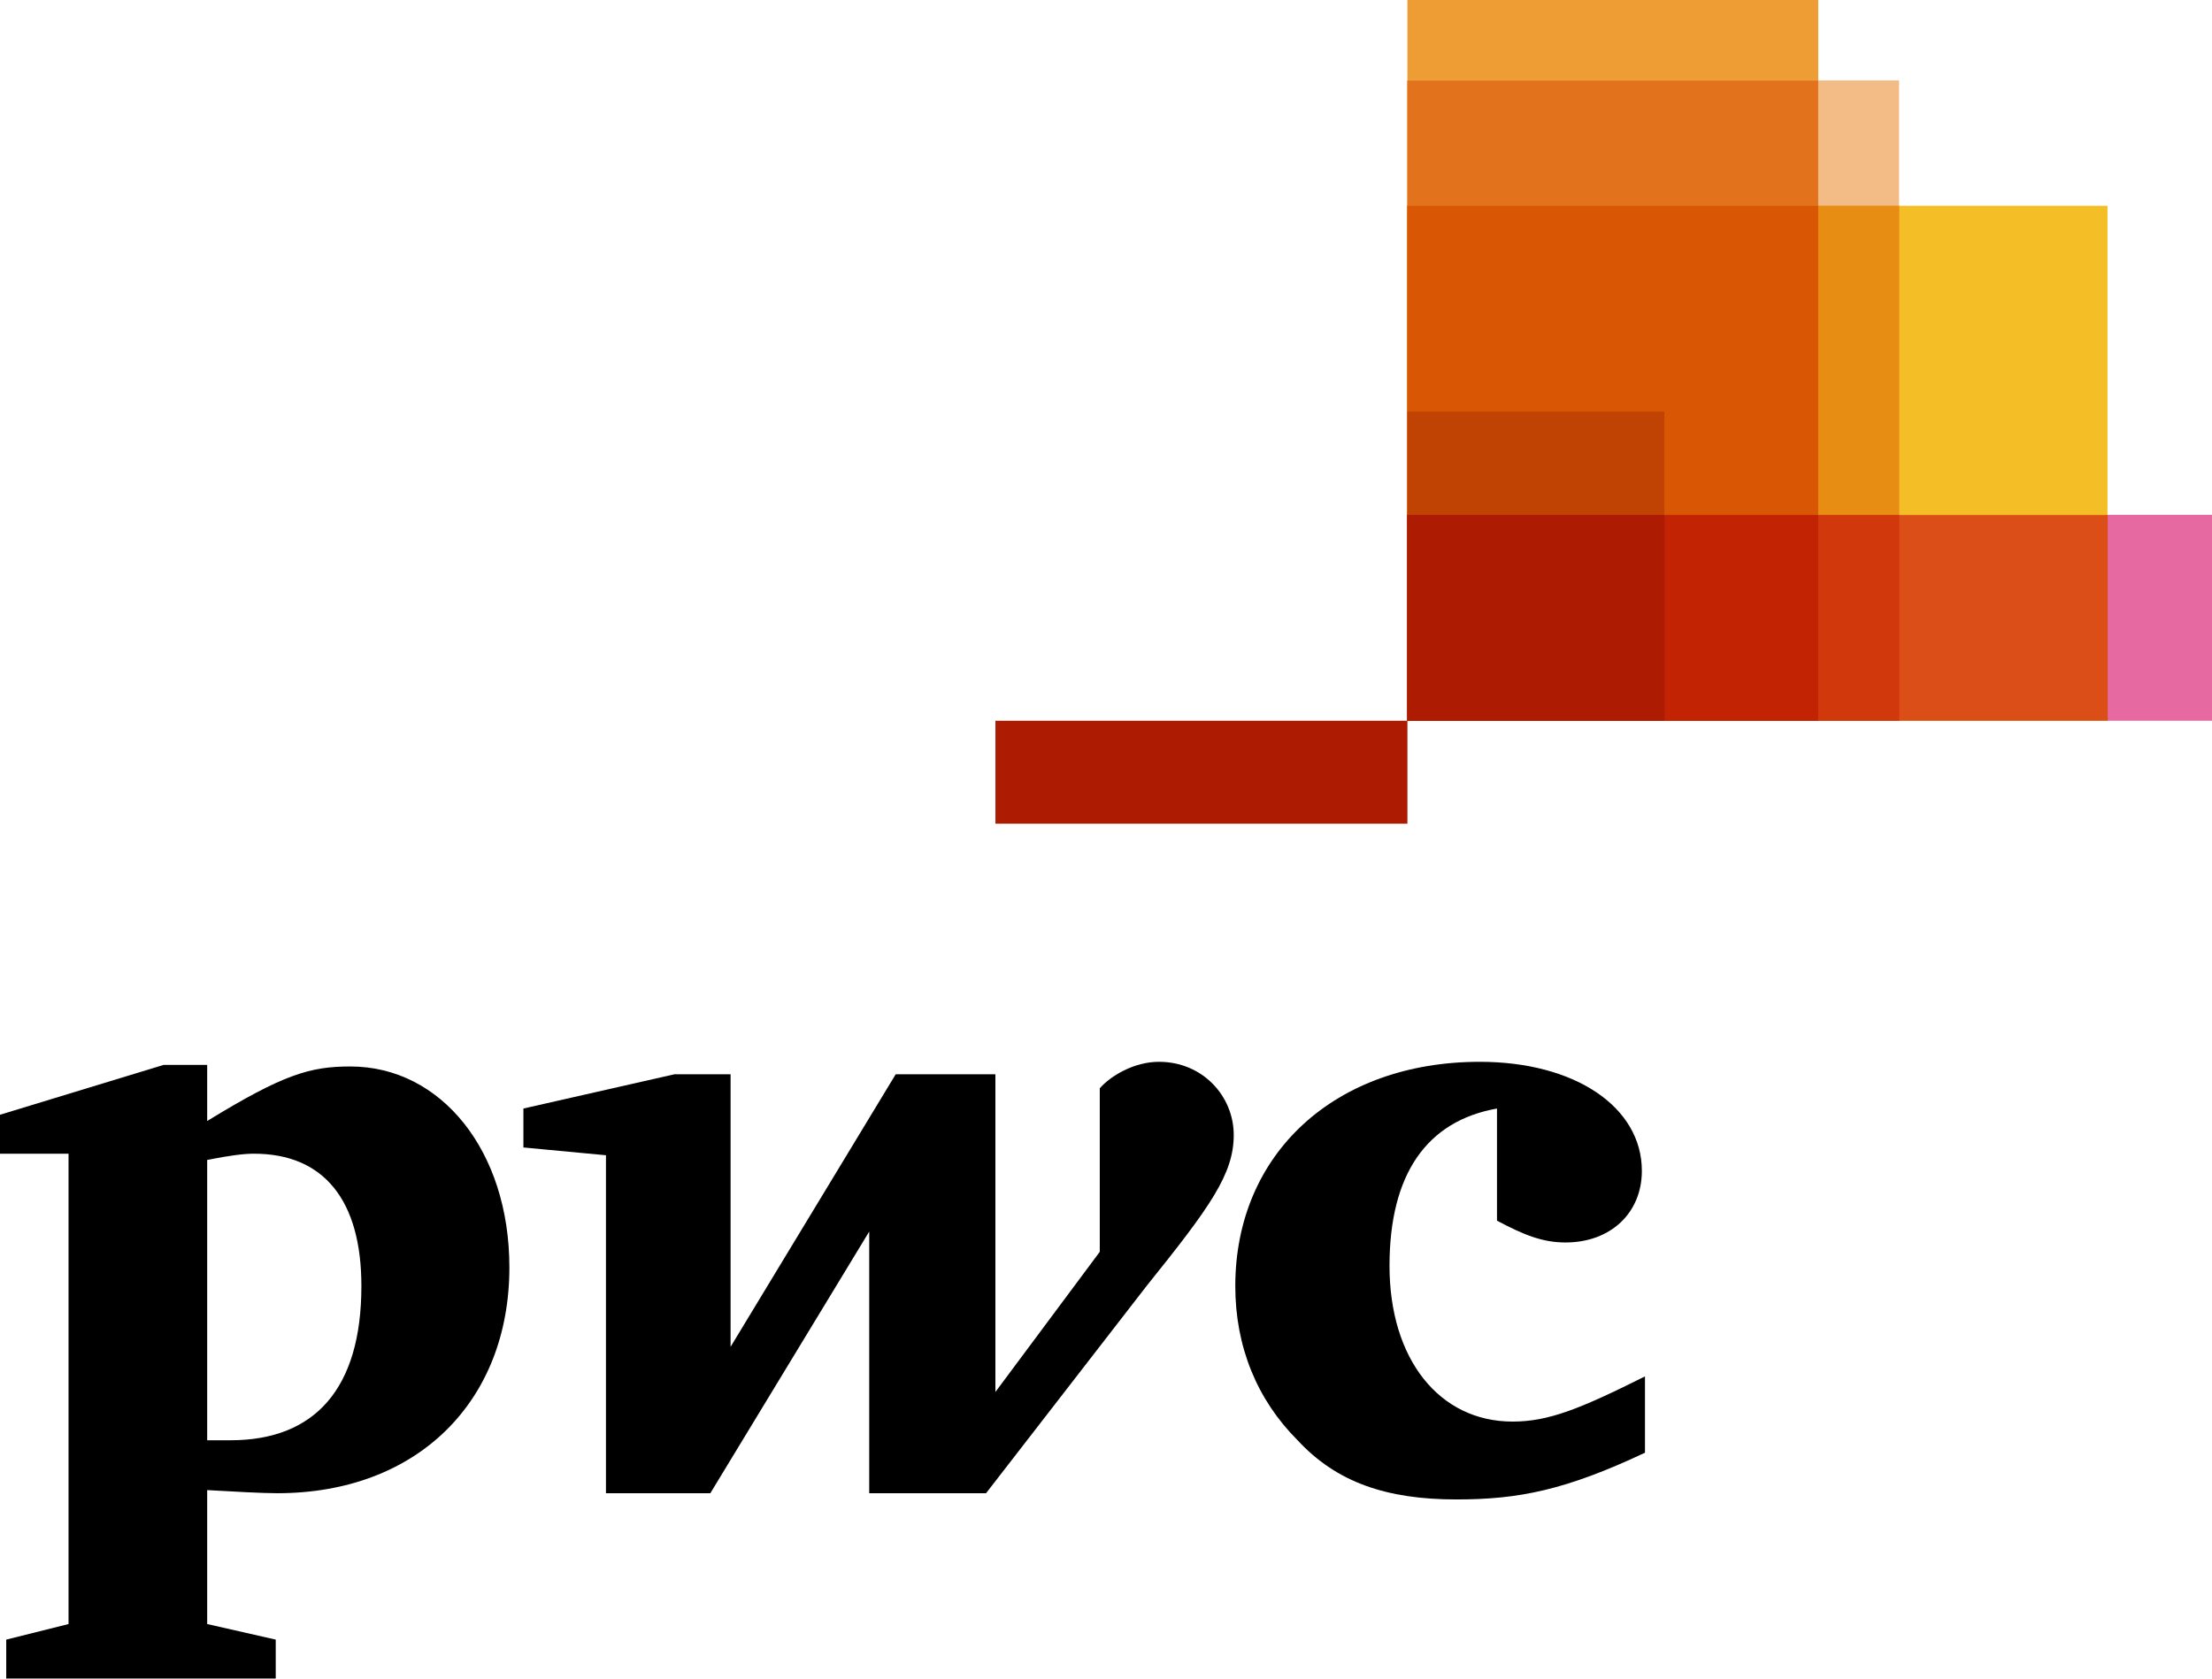
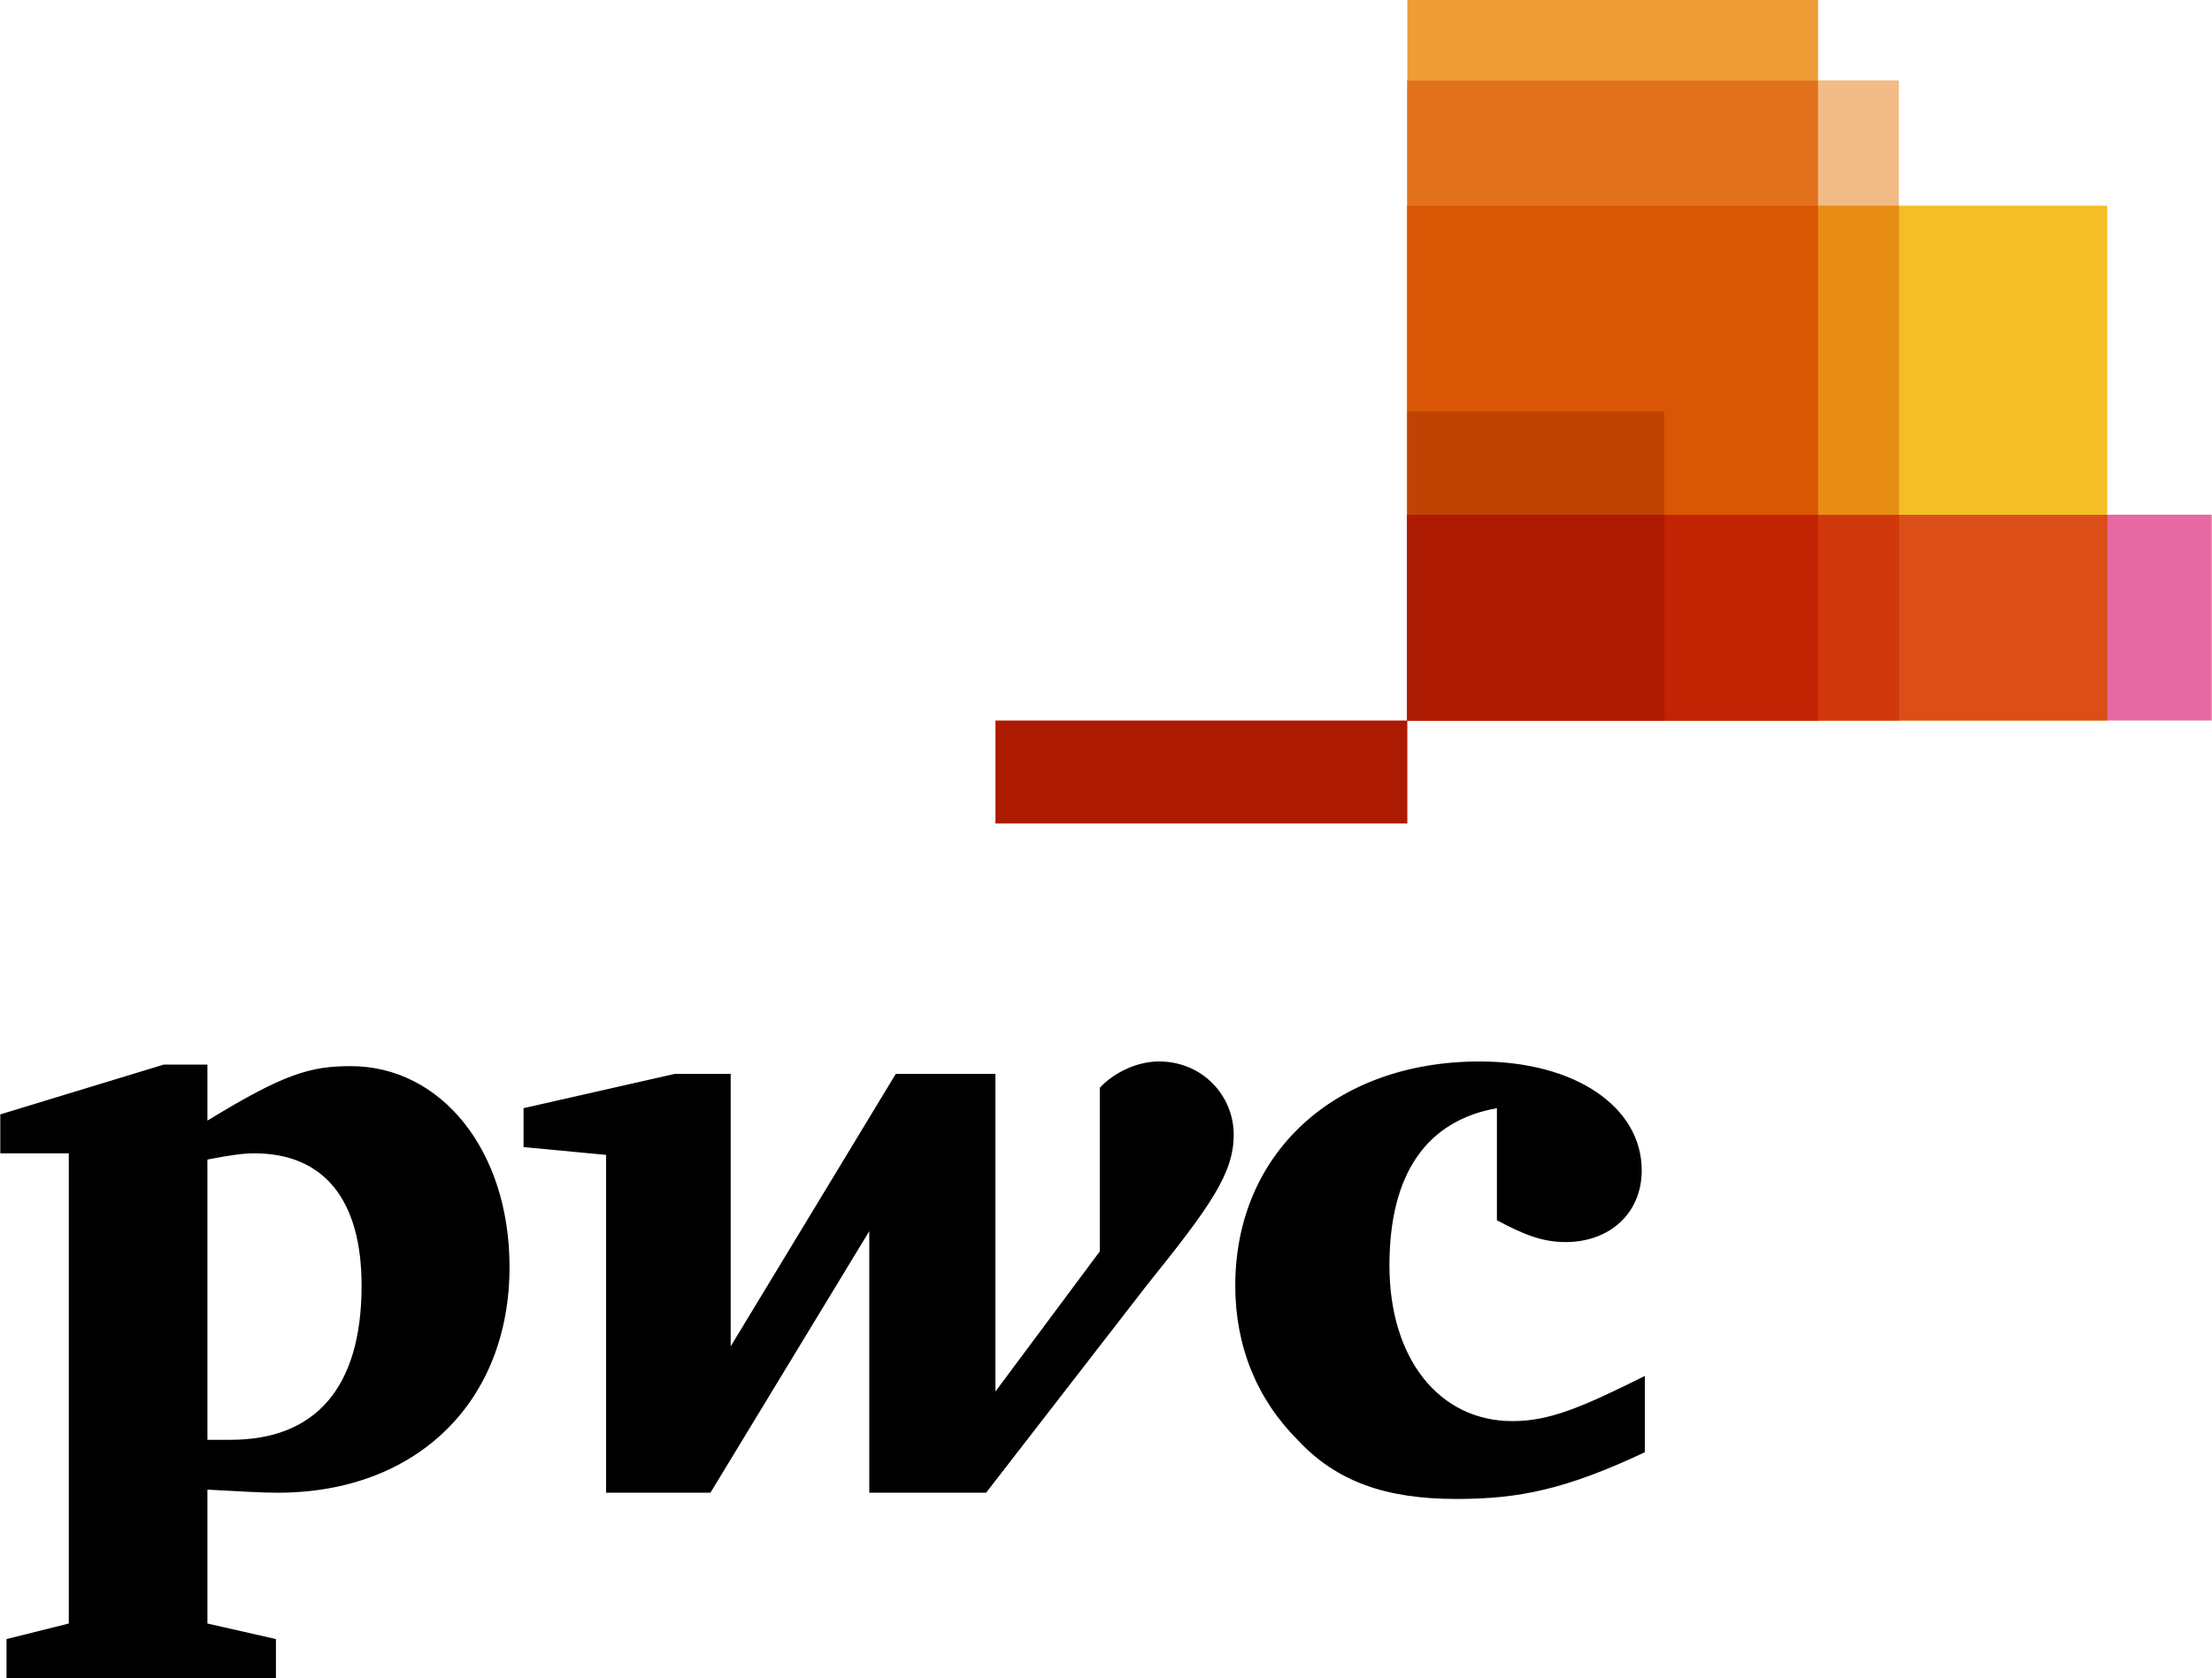
- <svg xmlns="http://www.w3.org/2000/svg" version="1.1" width="1000" height="758.995">
-   <path d="m 1000,325.903 -363.735,0 0,-93.1 363.735,0 0,93.1 z" style="fill:#e669a2;fill-rule:nonzero;stroke:none" />
-   <path d="m 952.756,325.903 -316.491,0 0,-232.852 316.491,0 0,232.852 z" style="fill:#f3be26;fill-rule:nonzero;stroke:none" />
-   <path d="m 821.998,325.903 -185.734,0 0,-325.903 185.734,0 0,325.903 z" style="fill:#ee9c34;fill-rule:nonzero;stroke:none" />
-   <path d="m 858.539,325.903 -222.274,0 0,-289.537 222.274,0 0,289.537 z" style="fill:#f3bc87;fill-rule:nonzero;stroke:none" />
-   <path d="m 636.213,36.421 0,289.453 185.765,0 0,-289.453 -185.765,0 z" style="fill:#e3721c;fill-rule:nonzero;stroke:none" />
-   <path d="m 450.016,325.903 186.248,0 0,46.555 -186.248,0 0,-46.555 z" style="fill:#ad1b02;fill-rule:nonzero;stroke:none" />
-   <path d="m 636.213,93 0,232.873 222.432,0 0,-232.873 -222.432,0 z" style="fill:#e88d14;fill-rule:nonzero;stroke:none" />
-   <path d="m 636.213,93 0,232.873 185.765,0 0,-232.873 -185.765,0 z" style="fill:#d85604;fill-rule:nonzero;stroke:none" />
-   <path d="m 752.414,325.903 -116.149,0 0,-139.761 116.149,0 0,139.761 z" style="fill:#c14303;fill-rule:nonzero;stroke:none" />
-   <path d="m 636.213,232.87 0,93.004 316.65,0 0,-93.004 -316.65,0 z" style="fill:#db4e18;fill-rule:nonzero;stroke:none" />
-   <path d="m 636.213,232.87 0,93.004 222.432,0 0,-93.004 -222.432,0 z" style="fill:#d1390d;fill-rule:nonzero;stroke:none" />
-   <path d="m 636.213,232.87 0,93.004 185.765,0 0,-93.004 -185.765,0 z" style="fill:#c22303;fill-rule:nonzero;stroke:none" />
-   <path d="m 636.213,232.87 0,93.004 116.315,0 0,-93.004 -116.315,0 z" style="fill:#ad1b02;fill-rule:nonzero;stroke:none" />
-   <g transform="translate(-128.4989,323.7918)">
-     <path style="fill:#000000;fill-rule:nonzero;stroke:none" d="m 805.259,177.456 c -31.69,5.634 -48.592,29.577 -48.592,71.127 0,42.254 22.535,70.423 55.634,70.423 16.197,0 30.282,-5.634 59.859,-20.423 0,34.507 0,34.507 0,34.507 -35.915,16.901 -57.042,21.127 -85.211,21.127 -31.69,0 -54.225,-7.746 -71.831,-26.761 -18.31,-18.31 -28.169,-42.254 -28.169,-69.718 0,-59.859 45.07,-101.408 110.563,-101.408 42.958,0 73.239,20.423 73.239,49.296 0,19.014 -14.085,32.394 -34.507,32.394 -10.563,0 -19.014,-3.521 -30.986,-9.859" />
-     <path style="fill:#000000;fill-rule:nonzero;stroke:none" d="m 646.809,257.738 c 28.873,-35.915 39.437,-50.704 39.437,-68.31 0,-17.606 -14.085,-33.099 -33.803,-33.099 -11.268,0 -21.831,6.338 -26.761,11.972 0,73.944 0,73.944 0,73.944 -47.183,63.38 -47.183,63.38 -47.183,63.38 0,-143.662 0,-143.662 0,-143.662 -45.07,0 -45.07,0 -45.07,0 -74.648,123.239 -74.648,123.239 -74.648,123.239 0,-123.239 0,-123.239 0,-123.239 -25.352,0 -25.352,0 -25.352,0 -68.31,15.493 -68.31,15.493 -68.31,15.493 0,17.606 0,17.606 0,17.606 37.324,3.521 37.324,3.521 37.324,3.521 0,152.817 0,152.817 0,152.817 47.183,0 47.183,0 47.183,0 71.831,-118.31 71.831,-118.31 71.831,-118.31 0,118.31 0,118.31 0,118.31 52.817,0 52.817,0 52.817,0" />
-     <path style="fill:#000000;fill-rule:nonzero;stroke:none" d="m 222.161,327.456 c 5.634,0 7.042,0 10.563,0 38.028,0 59.155,-23.239 59.155,-69.718 0,-38.732 -16.901,-59.859 -48.592,-59.859 -4.225,0 -10.563,0.704 -21.127,2.817 l 0,126.761 z m 0,83.099 c 30.986,7.042 30.986,7.042 30.986,7.042 0,17.606 0,17.606 0,17.606 -121.831,0 -121.831,0 -121.831,0 0,-17.606 0,-17.606 0,-17.606 28.169,-7.042 28.169,-7.042 28.169,-7.042 0,-212.676 0,-212.676 0,-212.676 -30.986,0 -30.986,0 -30.986,0 0,-17.606 0,-17.606 0,-17.606 73.944,-22.535 73.944,-22.535 73.944,-22.535 19.718,0 19.718,0 19.718,0 0,25.352 0,25.352 0,25.352 34.507,-21.127 46.479,-24.648 64.789,-24.648 40.845,0 71.831,38.028 71.831,90.845 0,60.563 -41.549,102.113 -104.93,102.113 -7.042,0 -19.014,-0.704 -31.69,-1.408" />
-   </g>
+ <svg xmlns="http://www.w3.org/2000/svg" width="2500" height="1897" viewBox="0 0 1000 758.994">
+   <path fill="#E669A2" d="M1000 325.903H636.264v-93.1H1000v93.1z" />
+   <path fill="#F3BE26" d="M952.755 325.903H636.264V93.051h316.491v232.852z" />
+   <path fill="#EE9C34" d="M821.998 325.903H636.264V0h185.734v325.903z" />
+   <path fill="#F3BC87" d="M858.538 325.903H636.264V36.365h222.274v289.538z" />
+   <path fill="#E3721C" d="M636.213 36.42v289.453h185.765V36.42H636.213z" />
+   <path fill="#AD1B02" d="M450.016 325.903h186.248v46.555H450.016v-46.555z" />
+   <path fill="#E88D14" d="M636.213 93v232.873h222.432V93H636.213z" />
+   <path fill="#D85604" d="M636.213 93v232.873h185.765V93H636.213z" />
+   <path fill="#C14303" d="M752.413 325.903H636.264V186.142h116.149v139.761z" />
+   <path fill="#DB4E18" d="M636.213 232.869v93.004h316.649v-93.004H636.213z" />
+   <path fill="#D1390D" d="M636.213 232.869v93.004h222.432v-93.004H636.213z" />
+   <path fill="#C22303" d="M636.213 232.869v93.004h185.765v-93.004H636.213z" />
+   <path fill="#AD1B02" d="M636.213 232.869v93.004h116.315v-93.004H636.213z" />
+   <path d="M676.76 501.249c-31.689 5.634-48.59 29.577-48.59 71.126 0 42.254 22.534 70.423 55.633 70.423 16.197 0 30.281-5.634 59.858-20.423v34.508c-35.915 16.9-57.042 21.126-85.21 21.126-31.69 0-54.227-7.746-71.832-26.76-18.31-18.311-28.169-42.254-28.169-69.72 0-59.858 45.07-101.407 110.563-101.407 42.958 0 73.24 20.423 73.24 49.296 0 19.014-14.086 32.395-34.508 32.395-10.563 0-19.015-3.521-30.986-9.86M518.31 581.53c28.873-35.915 39.437-50.704 39.437-68.31s-14.085-33.1-33.803-33.1c-11.268 0-21.83 6.339-26.76 11.973v73.943L450 629.416V485.756h-45.07l-74.649 123.24v-123.24h-25.353l-68.31 15.494v17.605l37.324 3.52v152.818h47.183l71.831-118.31v118.31h52.817M93.662 651.249h10.563c38.027 0 59.154-23.24 59.154-69.72 0-38.731-16.9-59.858-48.592-59.858-4.225 0-10.563.704-21.126 2.817v126.76h.001zm0 83.098l30.985 7.042v17.605H2.817v-17.605l28.168-7.042V521.67H0v-17.605l73.943-22.535h19.72v25.353c34.506-21.127 46.478-24.648 64.787-24.648 40.846 0 71.831 38.028 71.831 90.846 0 60.563-41.549 102.112-104.93 102.112-7.042 0-19.014-.704-31.689-1.408" />
</svg>
